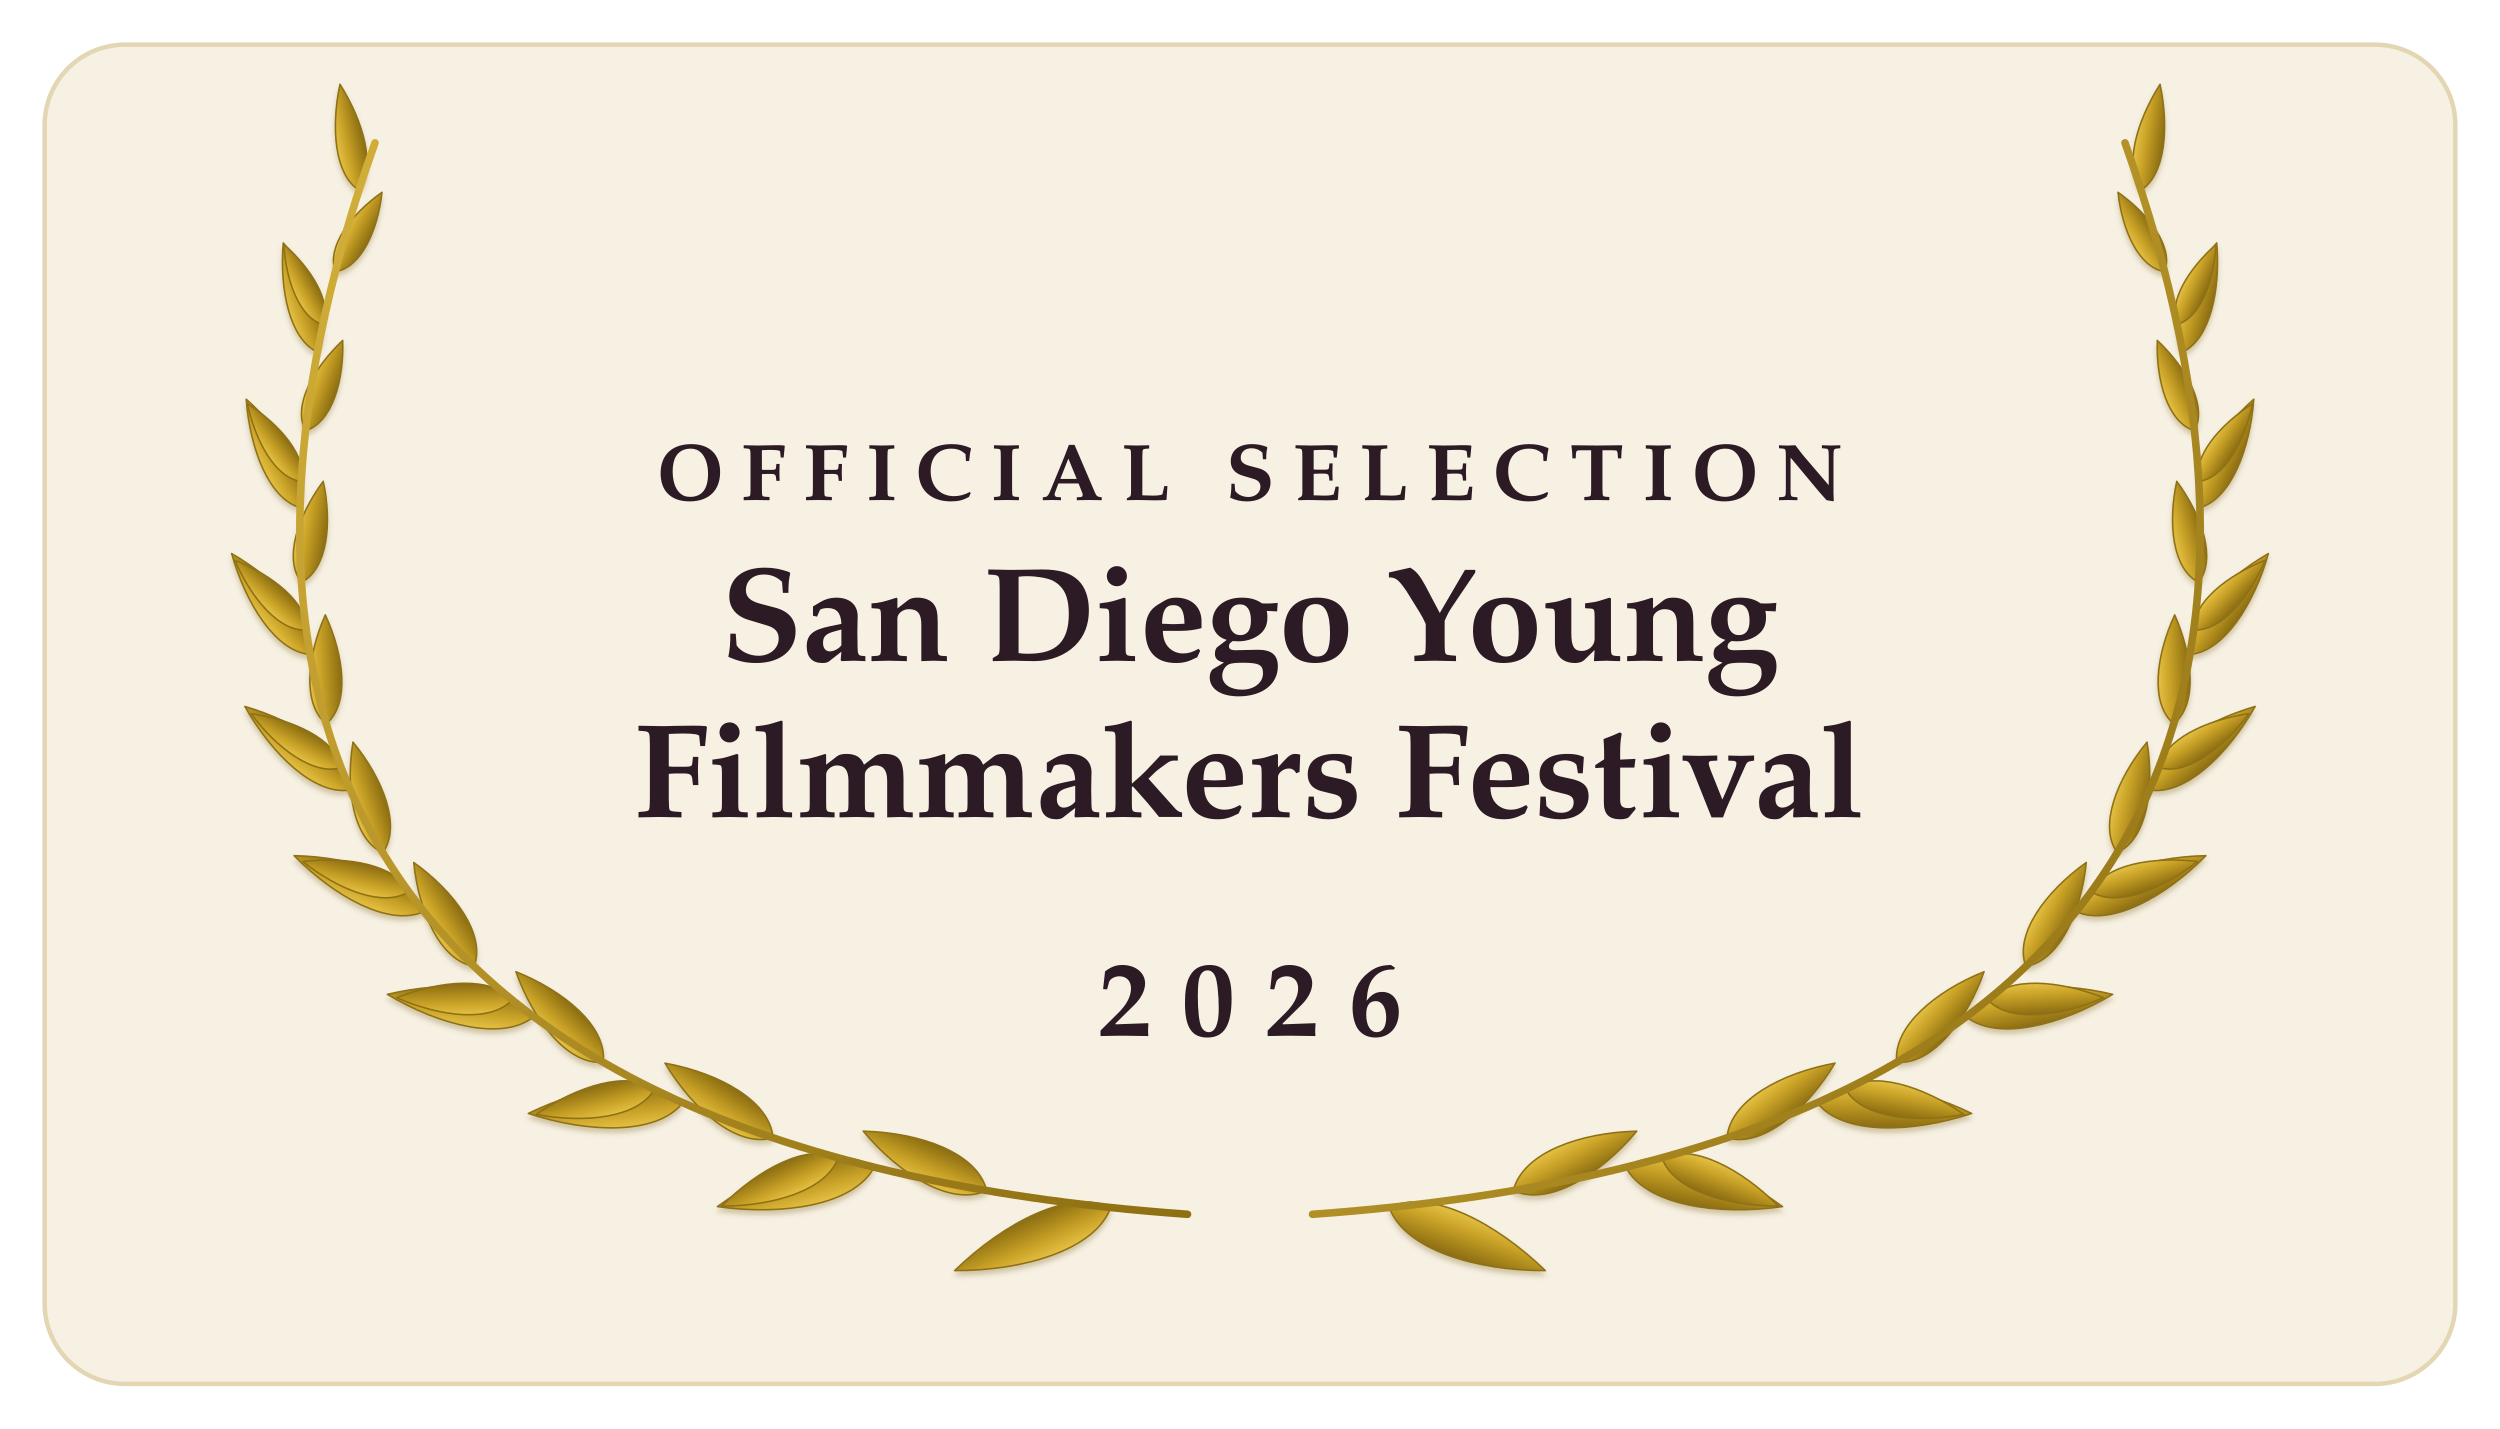
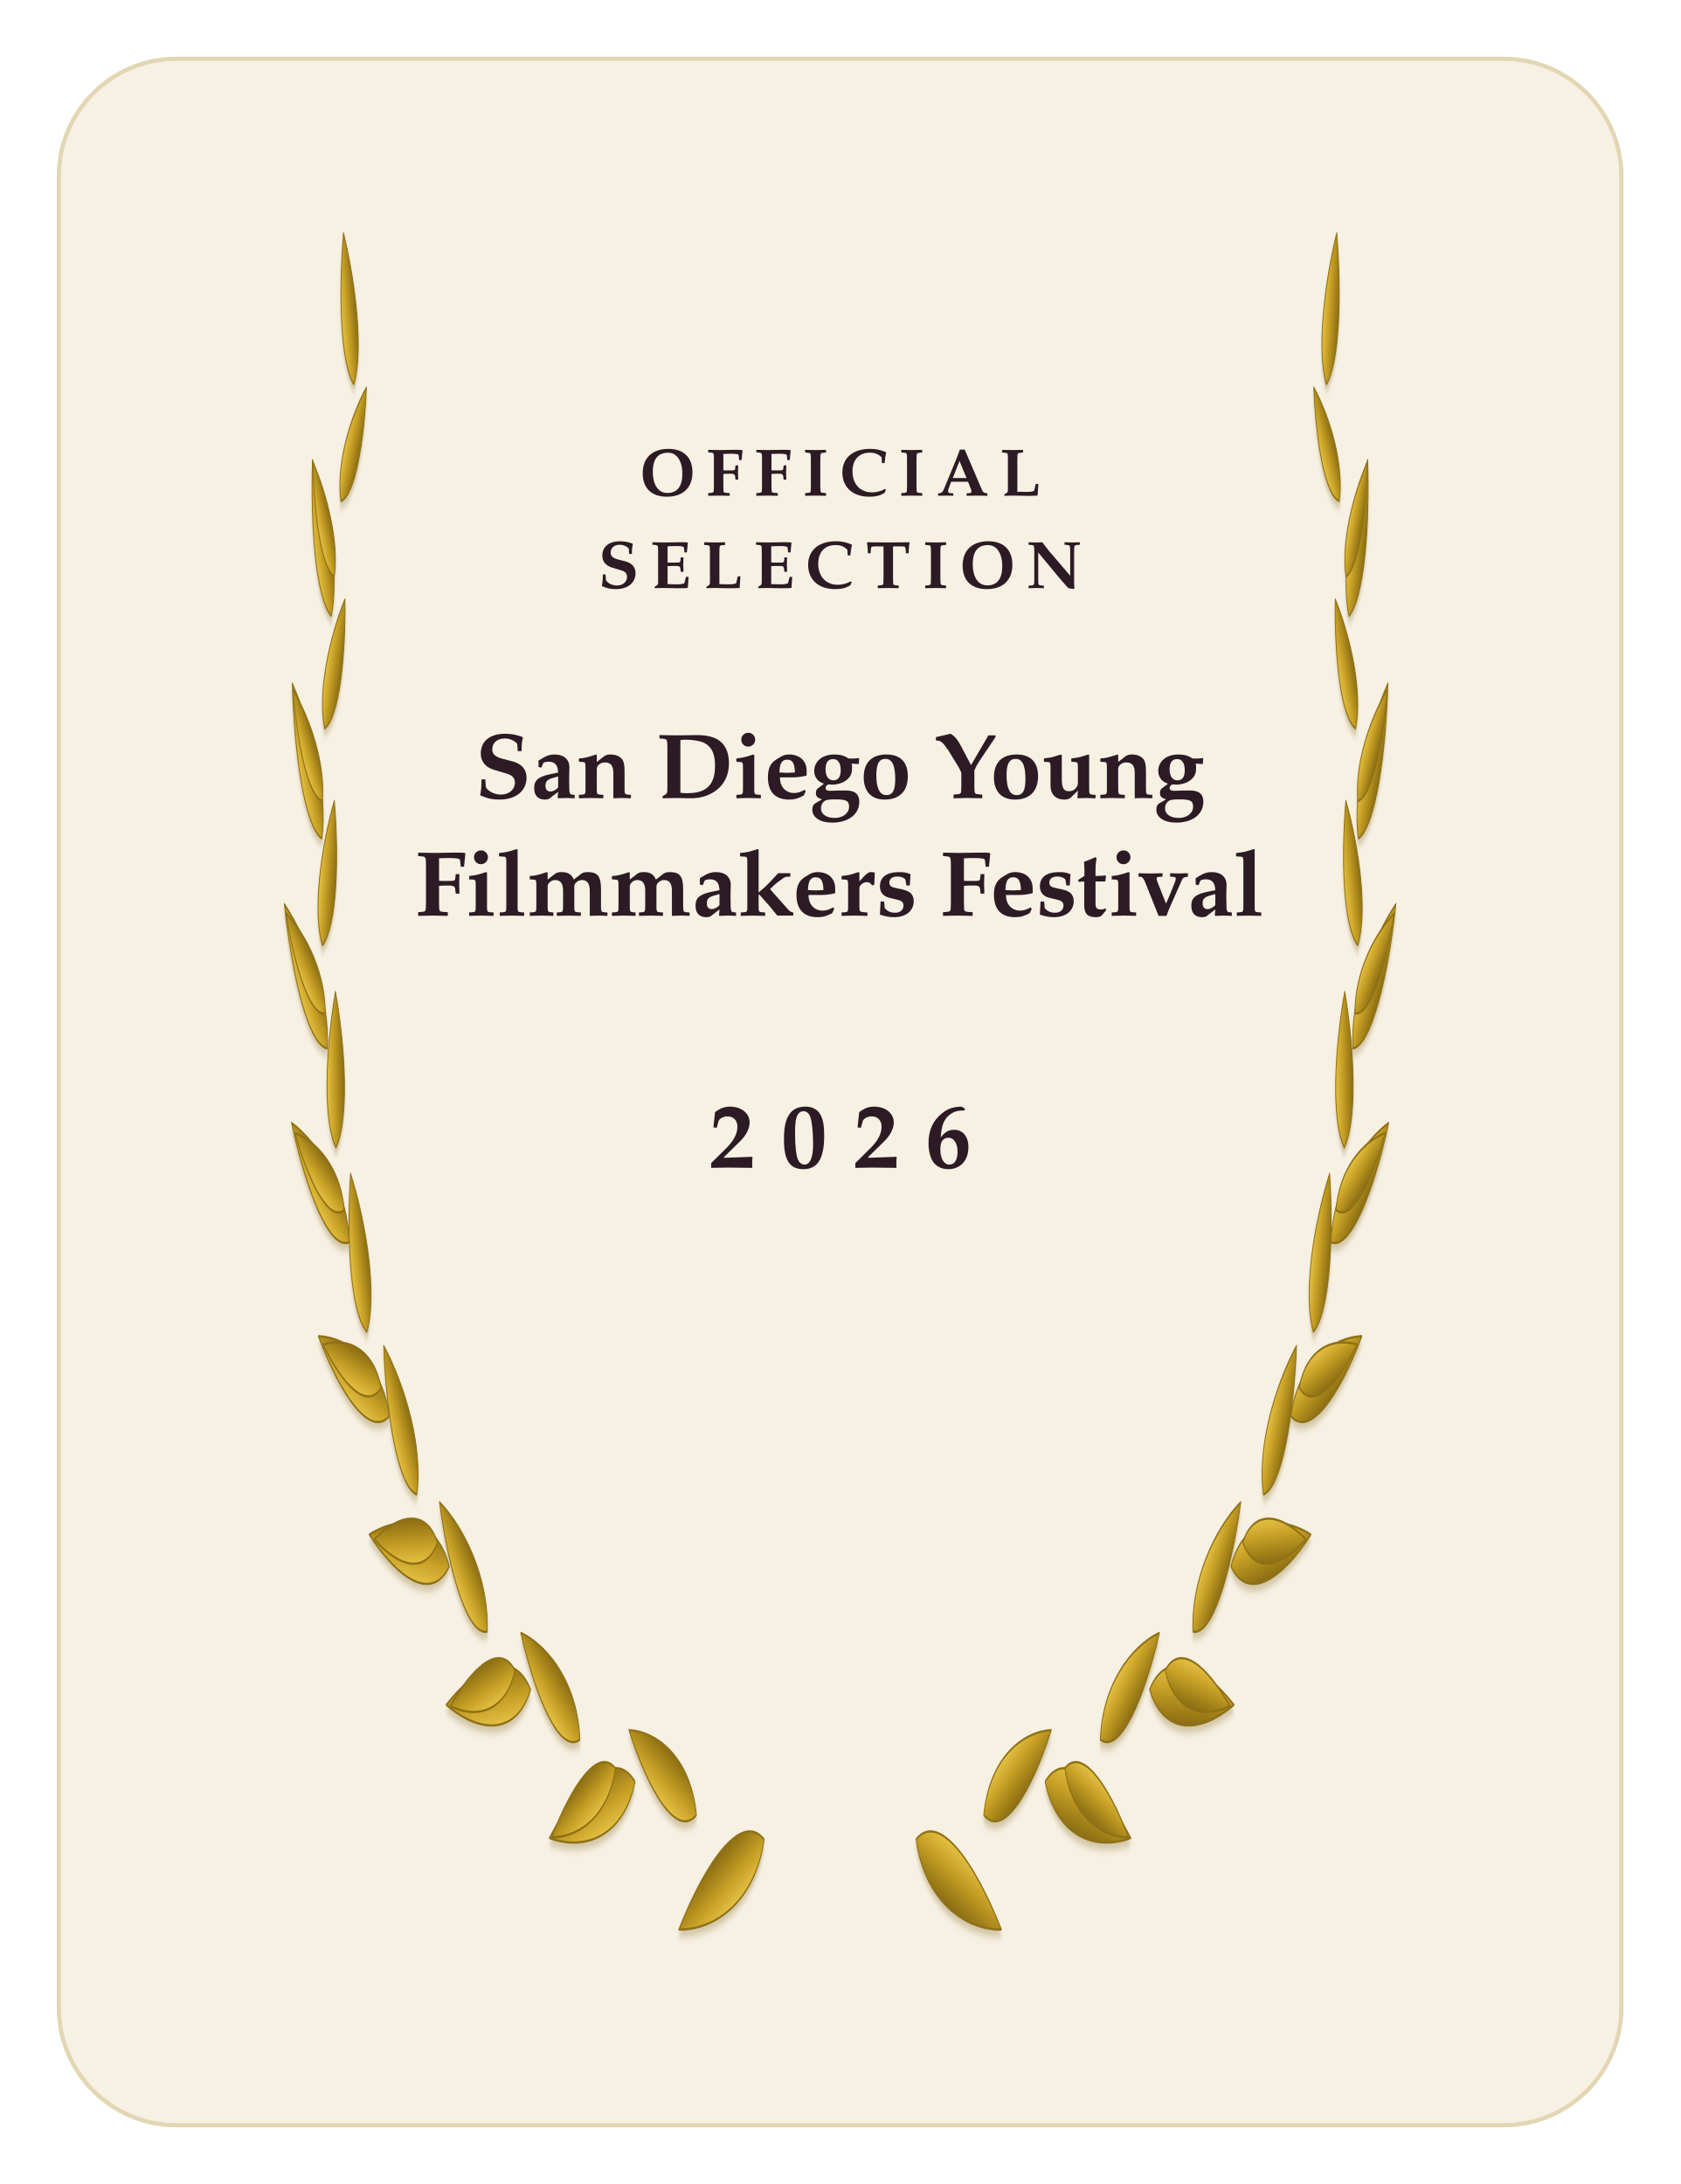
- <svg xmlns="http://www.w3.org/2000/svg" viewBox="0 0 560 320" width="560" height="320" role="img">
+ <svg xmlns="http://www.w3.org/2000/svg" class="festival-laurel-badge" viewBox="0 0 400 520" width="400" height="520" role="img" aria-label="Official Selection, San Diego Young Filmmakers Festival, 2026">
  <defs>
    <linearGradient id="sdyff-gold" x1="0" y1="0" x2="0.15" y2="1">
      <stop offset="0%" stop-color="#E8C547" />
      <stop offset="42%" stop-color="#C9A227" />
      <stop offset="100%" stop-color="#8E6F12" />
    </linearGradient>
    <linearGradient id="sdyff-stem" x1="0" y1="0" x2="1" y2="1">
      <stop offset="0%" stop-color="#D4B03A" />
      <stop offset="100%" stop-color="#8E6F12" />
    </linearGradient>
-     <filter id="sdyff-shadow" x="-5%" y="-5%" width="110%" height="110%">
+     <filter id="sdyff-shadow" x="-8%" y="-8%" width="116%" height="116%">
      <feDropShadow dx="0" dy="1" stdDeviation="0.6" flood-color="#6B5410" flood-opacity="0.28" />
    </filter>
  </defs>
  <style>
    .fl-kicker {
      font-family: "Playfair Display SC", "Playfair Display", Palatino, "Palatino Linotype", Georgia, serif;
-       font-size: 18px;
+       font-size: 16px;
      font-weight: 600;
-       letter-spacing: 0.22em;
+       letter-spacing: 0.16em;
      fill: #2C1B24;
    }
    .fl-name {
      font-family: "Playfair Display", Palatino, "Palatino Linotype", Georgia, serif;
-       font-size: 30px;
+       font-size: 22px;
      font-weight: 600;
      fill: #2C1B24;
    }
    .fl-year {
      font-family: "Playfair Display", Palatino, "Palatino Linotype", Georgia, serif;
-       font-size: 24px;
+       font-size: 22px;
      font-weight: 600;
      letter-spacing: 0.28em;
      fill: #2C1B24;
    }
  </style>
-   <rect x="10" y="10" width="540" height="300" rx="18" ry="18" fill="#F7F1E4" stroke="#E3D6B3" stroke-width="1" />
-   <g fill="url(#sdyff-gold)" stroke="#8E6F12" stroke-width="0.35" stroke-linejoin="round" filter="url(#sdyff-shadow)">
-     <path transform="translate(248.81 270.49) rotate(-202.00)" d="M0,0 C6.79,-7.46 23.39,-5.84 37.72,0 C23.39,5.84 6.79,7.46 0,0 Z" />
-     <path transform="translate(221.01 266.69) rotate(-154.30)" d="M0,0 C5.52,-6.72 19.03,-5.26 30.69,0 C19.03,5.26 5.52,6.72 0,0 Z" />
-     <path transform="translate(195.82 261.46) rotate(-194.10)" d="M0,0 C6.52,-7.16 22.45,-5.60 36.21,0 C22.45,5.60 6.52,7.16 0,0 Z" />
-     <path transform="translate(187.73 259.34) rotate(-202.53)" d="M0,0 C5.08,-5.73 17.51,-4.48 28.24,0 C17.51,4.48 5.08,5.73 0,0 Z" />
-     <path transform="translate(173.16 254.88) rotate(-145.34)" d="M0,0 C5.30,-6.45 18.25,-5.05 29.43,0 C18.25,5.05 5.30,6.45 0,0 Z" />
-     <path transform="translate(152.96 247.02) rotate(-183.96)" d="M0,0 C6.25,-6.86 21.51,-5.37 34.70,0 C21.51,5.37 6.25,6.86 0,0 Z" />
-     <path transform="translate(146.55 244.02) rotate(-191.96)" d="M0,0 C4.87,-5.49 16.78,-4.29 27.06,0 C16.78,4.29 4.87,5.49 0,0 Z" />
-     <path transform="translate(135.12 237.95) rotate(-133.95)" d="M0,0 C5.07,-6.17 17.47,-4.83 28.18,0 C17.47,4.83 5.07,6.17 0,0 Z" />
-     <path transform="translate(119.56 227.74) rotate(-171.33)" d="M0,0 C5.97,-6.56 20.57,-5.13 33.18,0 C20.57,5.13 5.97,6.56 0,0 Z" />
-     <path transform="translate(114.72 223.97) rotate(-178.92)" d="M0,0 C4.66,-5.25 16.05,-4.11 25.88,0 C16.05,4.11 4.66,5.25 0,0 Z" />
-     <path transform="translate(106.21 216.46) rotate(-120.20)" d="M0,0 C4.85,-5.90 16.69,-4.62 26.92,0 C16.69,4.62 4.85,5.90 0,0 Z" />
-     <path transform="translate(94.96 204.19) rotate(-156.71)" d="M0,0 C5.70,-6.26 19.63,-4.90 31.67,0 C19.63,4.90 5.70,6.26 0,0 Z" />
-     <path transform="translate(91.56 199.75) rotate(-164.09)" d="M0,0 C4.45,-5.01 15.31,-3.92 24.70,0 C15.31,3.92 4.45,5.01 0,0 Z" />
-     <path transform="translate(85.75 191.00) rotate(-105.11)" d="M0,0 C4.62,-5.62 15.91,-4.40 25.66,0 C15.91,4.40 4.62,5.62 0,0 Z" />
-     <path transform="translate(78.48 176.96) rotate(-141.63)" d="M0,0 C5.43,-5.96 18.69,-4.67 30.15,0 C18.69,4.67 5.43,5.96 0,0 Z" />
-     <path transform="translate(76.42 171.93) rotate(-149.12)" d="M0,0 C4.23,-4.77 14.58,-3.73 23.52,0 C14.58,3.73 4.23,4.77 0,0 Z" />
-     <path transform="translate(73.08 162.13) rotate(-90.50)" d="M0,0 C4.39,-5.35 15.13,-4.18 24.40,0 C15.13,4.18 4.39,5.35 0,0 Z" />
-     <path transform="translate(69.46 146.60) rotate(-127.87)" d="M0,0 C5.15,-5.66 17.76,-4.43 28.64,0 C17.76,4.43 5.15,5.66 0,0 Z" />
-     <path transform="translate(68.61 141.10) rotate(-135.73)" d="M0,0 C4.02,-4.53 13.85,-3.54 22.34,0 C13.85,3.54 4.02,4.53 0,0 Z" />
-     <path transform="translate(67.53 130.44) rotate(-77.84)" d="M0,0 C4.17,-5.07 14.35,-3.97 23.15,0 C14.35,3.97 4.17,5.07 0,0 Z" />
-     <path transform="translate(67.22 113.71) rotate(-116.43)" d="M0,0 C4.88,-5.36 16.82,-4.20 27.12,0 C16.82,4.20 4.88,5.36 0,0 Z" />
-     <path transform="translate(67.47 107.83) rotate(-124.71)" d="M0,0 C3.81,-4.29 13.12,-3.36 21.16,0 C13.12,3.36 3.81,4.29 0,0 Z" />
-     <path transform="translate(68.43 96.49) rotate(-67.62)" d="M0,0 C3.94,-4.80 13.57,-3.75 21.89,0 C13.57,3.75 3.94,4.80 0,0 Z" />
-     <path transform="translate(71.09 78.85) rotate(-107.35)" d="M0,0 C4.61,-5.06 15.88,-3.96 25.61,0 C15.88,3.96 4.61,5.06 0,0 Z" />
-     <path transform="translate(72.33 72.68) rotate(-115.99)" d="M0,0 C3.60,-4.05 12.38,-3.17 19.97,0 C12.38,3.17 3.60,4.05 0,0 Z" />
-     <path transform="translate(75.11 60.86) rotate(-59.55)" d="M0,0 C3.71,-4.52 12.79,-3.54 20.63,0 C12.79,3.54 3.71,4.52 0,0 Z" />
-     <path transform="translate(80.41 42.59) rotate(-100.18)" d="M0,0 C4.34,-4.76 14.94,-3.73 24.09,0 C14.94,3.73 4.34,4.76 0,0 Z" />
-     <path transform="translate(311.19 270.49) rotate(22.00)" d="M0,0 C6.79,-7.46 23.39,-5.84 37.72,0 C23.39,5.84 6.79,7.46 0,0 Z" />
-     <path transform="translate(338.99 266.69) rotate(-25.70)" d="M0,0 C5.52,-6.72 19.03,-5.26 30.69,0 C19.03,5.26 5.52,6.72 0,0 Z" />
-     <path transform="translate(364.18 261.46) rotate(14.10)" d="M0,0 C6.52,-7.16 22.45,-5.60 36.21,0 C22.45,5.60 6.52,7.16 0,0 Z" />
-     <path transform="translate(372.27 259.34) rotate(22.53)" d="M0,0 C5.08,-5.73 17.51,-4.48 28.24,0 C17.51,4.48 5.08,5.73 0,0 Z" />
-     <path transform="translate(386.84 254.88) rotate(-34.66)" d="M0,0 C5.30,-6.45 18.25,-5.05 29.43,0 C18.25,5.05 5.30,6.45 0,0 Z" />
-     <path transform="translate(407.04 247.02) rotate(3.96)" d="M0,0 C6.25,-6.86 21.51,-5.37 34.70,0 C21.51,5.37 6.25,6.86 0,0 Z" />
-     <path transform="translate(413.45 244.02) rotate(11.96)" d="M0,0 C4.87,-5.49 16.78,-4.29 27.06,0 C16.78,4.29 4.87,5.49 0,0 Z" />
-     <path transform="translate(424.88 237.95) rotate(-46.05)" d="M0,0 C5.07,-6.17 17.47,-4.83 28.18,0 C17.47,4.83 5.07,6.17 0,0 Z" />
-     <path transform="translate(440.44 227.74) rotate(-8.67)" d="M0,0 C5.97,-6.56 20.57,-5.13 33.18,0 C20.57,5.13 5.97,6.56 0,0 Z" />
-     <path transform="translate(445.28 223.97) rotate(-1.08)" d="M0,0 C4.66,-5.25 16.05,-4.11 25.88,0 C16.05,4.11 4.66,5.25 0,0 Z" />
-     <path transform="translate(453.79 216.46) rotate(-59.80)" d="M0,0 C4.85,-5.90 16.69,-4.62 26.92,0 C16.69,4.62 4.85,5.90 0,0 Z" />
-     <path transform="translate(465.04 204.19) rotate(-23.29)" d="M0,0 C5.70,-6.26 19.63,-4.90 31.67,0 C19.63,4.90 5.70,6.26 0,0 Z" />
-     <path transform="translate(468.44 199.75) rotate(-15.91)" d="M0,0 C4.45,-5.01 15.31,-3.92 24.70,0 C15.31,3.92 4.45,5.01 0,0 Z" />
-     <path transform="translate(474.25 191.00) rotate(-74.89)" d="M0,0 C4.62,-5.62 15.91,-4.40 25.66,0 C15.91,4.40 4.62,5.62 0,0 Z" />
-     <path transform="translate(481.52 176.96) rotate(-38.37)" d="M0,0 C5.43,-5.96 18.69,-4.67 30.15,0 C18.69,4.67 5.43,5.96 0,0 Z" />
-     <path transform="translate(483.58 171.93) rotate(-30.88)" d="M0,0 C4.23,-4.77 14.58,-3.73 23.52,0 C14.58,3.73 4.23,4.77 0,0 Z" />
-     <path transform="translate(486.92 162.13) rotate(-89.50)" d="M0,0 C4.39,-5.35 15.13,-4.18 24.40,0 C15.13,4.18 4.39,5.35 0,0 Z" />
-     <path transform="translate(490.54 146.60) rotate(-52.13)" d="M0,0 C5.15,-5.66 17.76,-4.43 28.64,0 C17.76,4.43 5.15,5.66 0,0 Z" />
-     <path transform="translate(491.39 141.10) rotate(-44.27)" d="M0,0 C4.02,-4.53 13.85,-3.54 22.34,0 C13.85,3.54 4.02,4.53 0,0 Z" />
-     <path transform="translate(492.47 130.44) rotate(-102.16)" d="M0,0 C4.17,-5.07 14.35,-3.97 23.15,0 C14.35,3.97 4.17,5.07 0,0 Z" />
-     <path transform="translate(492.78 113.71) rotate(-63.57)" d="M0,0 C4.88,-5.36 16.82,-4.20 27.12,0 C16.82,4.20 4.88,5.36 0,0 Z" />
-     <path transform="translate(492.53 107.83) rotate(-55.29)" d="M0,0 C3.81,-4.29 13.12,-3.36 21.16,0 C13.12,3.36 3.81,4.29 0,0 Z" />
-     <path transform="translate(491.57 96.49) rotate(-112.38)" d="M0,0 C3.94,-4.80 13.57,-3.75 21.89,0 C13.57,3.75 3.94,4.80 0,0 Z" />
-     <path transform="translate(488.91 78.85) rotate(-72.65)" d="M0,0 C4.61,-5.06 15.88,-3.96 25.61,0 C15.88,3.96 4.61,5.06 0,0 Z" />
-     <path transform="translate(487.67 72.68) rotate(-64.01)" d="M0,0 C3.60,-4.05 12.38,-3.17 19.97,0 C12.38,3.17 3.60,4.05 0,0 Z" />
-     <path transform="translate(484.89 60.86) rotate(-120.45)" d="M0,0 C3.71,-4.52 12.79,-3.54 20.63,0 C12.79,3.54 3.71,4.52 0,0 Z" />
-     <path transform="translate(479.59 42.59) rotate(-79.82)" d="M0,0 C4.34,-4.76 14.94,-3.73 24.09,0 C14.94,3.73 4.34,4.76 0,0 Z" />
+   <rect x="14" y="14" width="372" height="492" rx="28" ry="28" fill="#F7F1E4" stroke="#E3D6B3" stroke-width="1" />
+   <g transform="translate(200, 270) scale(0.58, 1.52) translate(-280, -160)">
+     <g fill="url(#sdyff-gold)" stroke="#8E6F12" stroke-width="0.35" stroke-linejoin="round" filter="url(#sdyff-shadow)">
+       <path transform="translate(248.81 270.49) rotate(-202.00)" d="M0,0 C6.79,-7.46 23.39,-5.84 37.72,0 C23.39,5.84 6.79,7.46 0,0 Z" />
+       <path transform="translate(221.01 266.69) rotate(-154.30)" d="M0,0 C5.52,-6.72 19.03,-5.26 30.69,0 C19.03,5.26 5.52,6.72 0,0 Z" />
+       <path transform="translate(195.82 261.46) rotate(-194.10)" d="M0,0 C6.52,-7.16 22.45,-5.60 36.21,0 C22.45,5.60 6.52,7.16 0,0 Z" />
+       <path transform="translate(187.73 259.34) rotate(-202.53)" d="M0,0 C5.08,-5.73 17.51,-4.48 28.24,0 C17.51,4.48 5.08,5.73 0,0 Z" />
+       <path transform="translate(173.16 254.88) rotate(-145.34)" d="M0,0 C5.30,-6.45 18.25,-5.05 29.43,0 C18.25,5.05 5.30,6.45 0,0 Z" />
+       <path transform="translate(152.96 247.02) rotate(-183.96)" d="M0,0 C6.25,-6.86 21.51,-5.37 34.70,0 C21.51,5.37 6.25,6.86 0,0 Z" />
+       <path transform="translate(146.55 244.02) rotate(-191.96)" d="M0,0 C4.87,-5.49 16.78,-4.29 27.06,0 C16.78,4.29 4.87,5.49 0,0 Z" />
+       <path transform="translate(135.12 237.95) rotate(-133.95)" d="M0,0 C5.07,-6.17 17.47,-4.83 28.18,0 C17.47,4.83 5.07,6.17 0,0 Z" />
+       <path transform="translate(119.56 227.74) rotate(-171.33)" d="M0,0 C5.97,-6.56 20.57,-5.13 33.18,0 C20.57,5.13 5.97,6.56 0,0 Z" />
+       <path transform="translate(114.72 223.97) rotate(-178.92)" d="M0,0 C4.66,-5.25 16.05,-4.11 25.88,0 C16.05,4.11 4.66,5.25 0,0 Z" />
+       <path transform="translate(106.21 216.46) rotate(-120.20)" d="M0,0 C4.85,-5.90 16.69,-4.62 26.92,0 C16.69,4.62 4.85,5.90 0,0 Z" />
+       <path transform="translate(94.96 204.19) rotate(-156.71)" d="M0,0 C5.70,-6.26 19.63,-4.90 31.67,0 C19.63,4.90 5.70,6.26 0,0 Z" />
+       <path transform="translate(91.56 199.75) rotate(-164.09)" d="M0,0 C4.45,-5.01 15.31,-3.92 24.70,0 C15.31,3.92 4.45,5.01 0,0 Z" />
+       <path transform="translate(85.75 191.00) rotate(-105.11)" d="M0,0 C4.62,-5.62 15.91,-4.40 25.66,0 C15.91,4.40 4.62,5.62 0,0 Z" />
+       <path transform="translate(78.48 176.96) rotate(-141.63)" d="M0,0 C5.43,-5.96 18.69,-4.67 30.15,0 C18.69,4.67 5.43,5.96 0,0 Z" />
+       <path transform="translate(76.42 171.93) rotate(-149.12)" d="M0,0 C4.23,-4.77 14.58,-3.73 23.52,0 C14.58,3.73 4.23,4.77 0,0 Z" />
+       <path transform="translate(73.08 162.13) rotate(-90.50)" d="M0,0 C4.39,-5.35 15.13,-4.18 24.40,0 C15.13,4.18 4.39,5.35 0,0 Z" />
+       <path transform="translate(69.46 146.60) rotate(-127.87)" d="M0,0 C5.15,-5.66 17.76,-4.43 28.64,0 C17.76,4.43 5.15,5.66 0,0 Z" />
+       <path transform="translate(68.61 141.10) rotate(-135.73)" d="M0,0 C4.02,-4.53 13.85,-3.54 22.34,0 C13.85,3.54 4.02,4.53 0,0 Z" />
+       <path transform="translate(67.53 130.44) rotate(-77.84)" d="M0,0 C4.17,-5.07 14.35,-3.97 23.15,0 C14.35,3.97 4.17,5.07 0,0 Z" />
+       <path transform="translate(67.22 113.71) rotate(-116.43)" d="M0,0 C4.88,-5.36 16.82,-4.20 27.12,0 C16.82,4.20 4.88,5.36 0,0 Z" />
+       <path transform="translate(67.47 107.83) rotate(-124.71)" d="M0,0 C3.81,-4.29 13.12,-3.36 21.16,0 C13.12,3.36 3.81,4.29 0,0 Z" />
+       <path transform="translate(68.43 96.49) rotate(-67.62)" d="M0,0 C3.94,-4.80 13.57,-3.75 21.89,0 C13.57,3.75 3.94,4.80 0,0 Z" />
+       <path transform="translate(71.09 78.85) rotate(-107.35)" d="M0,0 C4.61,-5.06 15.88,-3.96 25.61,0 C15.88,3.96 4.61,5.06 0,0 Z" />
+       <path transform="translate(72.33 72.68) rotate(-115.99)" d="M0,0 C3.60,-4.05 12.38,-3.17 19.97,0 C12.38,3.17 3.60,4.05 0,0 Z" />
+       <path transform="translate(75.11 60.86) rotate(-59.55)" d="M0,0 C3.71,-4.52 12.79,-3.54 20.63,0 C12.79,3.54 3.71,4.52 0,0 Z" />
+       <path transform="translate(80.41 42.59) rotate(-100.18)" d="M0,0 C4.34,-4.76 14.94,-3.73 24.09,0 C14.94,3.73 4.34,4.76 0,0 Z" />
+       <path transform="translate(311.19 270.49) rotate(22.00)" d="M0,0 C6.79,-7.46 23.39,-5.84 37.72,0 C23.39,5.84 6.79,7.46 0,0 Z" />
+       <path transform="translate(338.99 266.69) rotate(-25.70)" d="M0,0 C5.52,-6.72 19.03,-5.26 30.69,0 C19.03,5.26 5.52,6.72 0,0 Z" />
+       <path transform="translate(364.18 261.46) rotate(14.10)" d="M0,0 C6.52,-7.16 22.45,-5.60 36.21,0 C22.45,5.60 6.52,7.16 0,0 Z" />
+       <path transform="translate(372.27 259.34) rotate(22.53)" d="M0,0 C5.08,-5.73 17.51,-4.48 28.24,0 C17.51,4.48 5.08,5.73 0,0 Z" />
+       <path transform="translate(386.84 254.88) rotate(-34.66)" d="M0,0 C5.30,-6.45 18.25,-5.05 29.43,0 C18.25,5.05 5.30,6.45 0,0 Z" />
+       <path transform="translate(407.04 247.02) rotate(3.96)" d="M0,0 C6.25,-6.86 21.51,-5.37 34.70,0 C21.51,5.37 6.25,6.86 0,0 Z" />
+       <path transform="translate(413.45 244.02) rotate(11.96)" d="M0,0 C4.87,-5.49 16.78,-4.29 27.06,0 C16.78,4.29 4.87,5.49 0,0 Z" />
+       <path transform="translate(424.88 237.95) rotate(-46.05)" d="M0,0 C5.07,-6.17 17.47,-4.83 28.18,0 C17.47,4.83 5.07,6.17 0,0 Z" />
+       <path transform="translate(440.44 227.74) rotate(-8.67)" d="M0,0 C5.97,-6.56 20.57,-5.13 33.18,0 C20.57,5.13 5.97,6.56 0,0 Z" />
+       <path transform="translate(445.28 223.97) rotate(-1.08)" d="M0,0 C4.66,-5.25 16.05,-4.11 25.88,0 C16.05,4.11 4.66,5.25 0,0 Z" />
+       <path transform="translate(453.79 216.46) rotate(-59.80)" d="M0,0 C4.85,-5.90 16.69,-4.62 26.92,0 C16.69,4.62 4.85,5.90 0,0 Z" />
+       <path transform="translate(465.04 204.19) rotate(-23.29)" d="M0,0 C5.70,-6.26 19.63,-4.90 31.67,0 C19.63,4.90 5.70,6.26 0,0 Z" />
+       <path transform="translate(468.44 199.75) rotate(-15.91)" d="M0,0 C4.45,-5.01 15.31,-3.92 24.70,0 C15.31,3.92 4.45,5.01 0,0 Z" />
+       <path transform="translate(474.25 191.00) rotate(-74.89)" d="M0,0 C4.62,-5.62 15.91,-4.40 25.66,0 C15.91,4.40 4.62,5.62 0,0 Z" />
+       <path transform="translate(481.52 176.96) rotate(-38.37)" d="M0,0 C5.43,-5.96 18.69,-4.67 30.15,0 C18.69,4.67 5.43,5.96 0,0 Z" />
+       <path transform="translate(483.58 171.93) rotate(-30.88)" d="M0,0 C4.23,-4.77 14.58,-3.73 23.52,0 C14.58,3.73 4.23,4.77 0,0 Z" />
+       <path transform="translate(486.92 162.13) rotate(-89.50)" d="M0,0 C4.39,-5.35 15.13,-4.18 24.40,0 C15.13,4.18 4.39,5.35 0,0 Z" />
+       <path transform="translate(490.54 146.60) rotate(-52.13)" d="M0,0 C5.15,-5.66 17.76,-4.43 28.64,0 C17.76,4.43 5.15,5.66 0,0 Z" />
+       <path transform="translate(491.39 141.10) rotate(-44.27)" d="M0,0 C4.02,-4.53 13.85,-3.54 22.34,0 C13.85,3.54 4.02,4.53 0,0 Z" />
+       <path transform="translate(492.47 130.44) rotate(-102.16)" d="M0,0 C4.17,-5.07 14.35,-3.97 23.15,0 C14.35,3.97 4.17,5.07 0,0 Z" />
+       <path transform="translate(492.78 113.71) rotate(-63.57)" d="M0,0 C4.88,-5.36 16.82,-4.20 27.12,0 C16.82,4.20 4.88,5.36 0,0 Z" />
+       <path transform="translate(492.53 107.83) rotate(-55.29)" d="M0,0 C3.81,-4.29 13.12,-3.36 21.16,0 C13.12,3.36 3.81,4.29 0,0 Z" />
+       <path transform="translate(491.57 96.49) rotate(-112.38)" d="M0,0 C3.94,-4.80 13.57,-3.75 21.89,0 C13.57,3.75 3.94,4.80 0,0 Z" />
+       <path transform="translate(488.91 78.85) rotate(-72.65)" d="M0,0 C4.61,-5.06 15.88,-3.96 25.61,0 C15.88,3.96 4.61,5.06 0,0 Z" />
+       <path transform="translate(487.67 72.68) rotate(-64.01)" d="M0,0 C3.60,-4.05 12.38,-3.17 19.97,0 C12.38,3.17 3.60,4.05 0,0 Z" />
+       <path transform="translate(484.89 60.86) rotate(-120.45)" d="M0,0 C3.71,-4.52 12.79,-3.54 20.63,0 C12.79,3.54 3.71,4.52 0,0 Z" />
+       <path transform="translate(479.59 42.59) rotate(-79.82)" d="M0,0 C4.34,-4.76 14.94,-3.73 24.09,0 C14.94,3.73 4.34,4.76 0,0 Z" />
+     </g>
  </g>
-   <path d="M266.00,272.00 C70.00,258.00 42.00,150.00 84.00,32.00" fill="none" stroke="url(#sdyff-stem)" stroke-width="1.7" stroke-linecap="round" />
-   <path d="M294.00,272.00 C490.00,258.00 518.00,150.00 476.00,32.00" fill="none" stroke="url(#sdyff-stem)" stroke-width="1.7" stroke-linecap="round" />
-   <text x="280.0" y="112" text-anchor="middle" class="fl-kicker">OFFICIAL SELECTION</text>
-   <text x="280.0" y="148" text-anchor="middle" class="fl-name">San Diego Young</text>
-   <text x="280.0" y="183" text-anchor="middle" class="fl-name">Filmmakers Festival</text>
-   <text x="280.0" y="232" text-anchor="middle" class="fl-year">2026</text>
+   <text x="200" y="118" text-anchor="middle" class="fl-kicker">OFFICIAL</text>
+   <text x="200" y="140" text-anchor="middle" class="fl-kicker">SELECTION</text>
+   <text x="200" y="190" text-anchor="middle" class="fl-name">San Diego Young</text>
+   <text x="200" y="218" text-anchor="middle" class="fl-name">Filmmakers Festival</text>
+   <text x="200" y="278" text-anchor="middle" class="fl-year">2026</text>
</svg>
